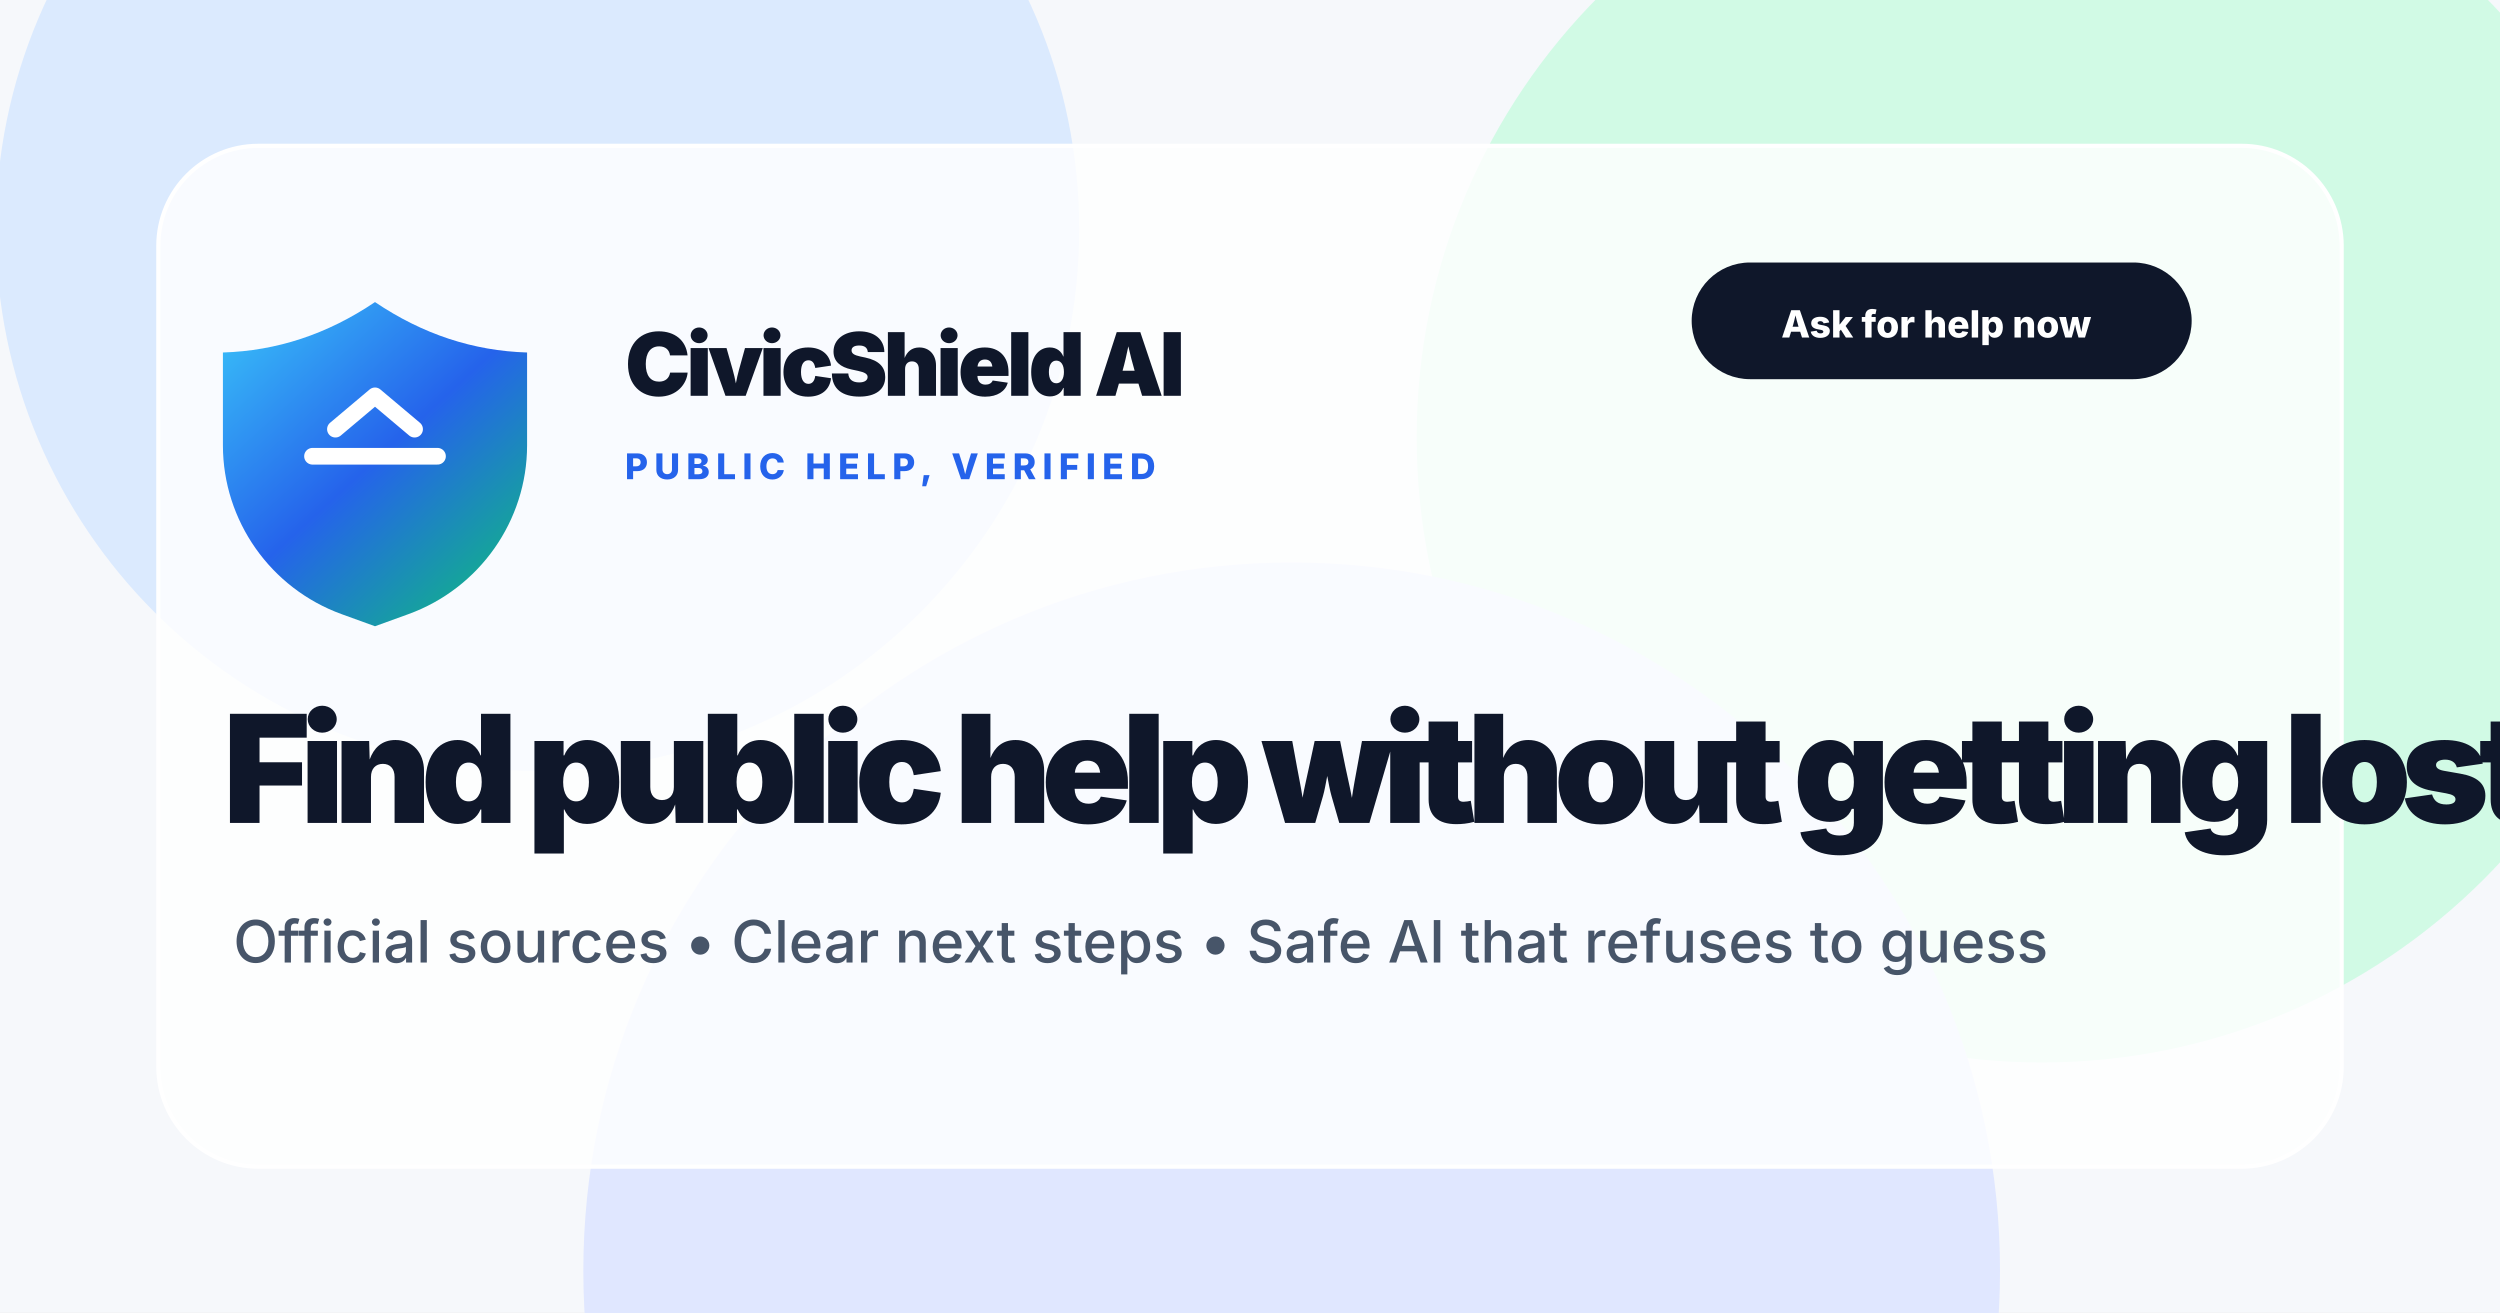
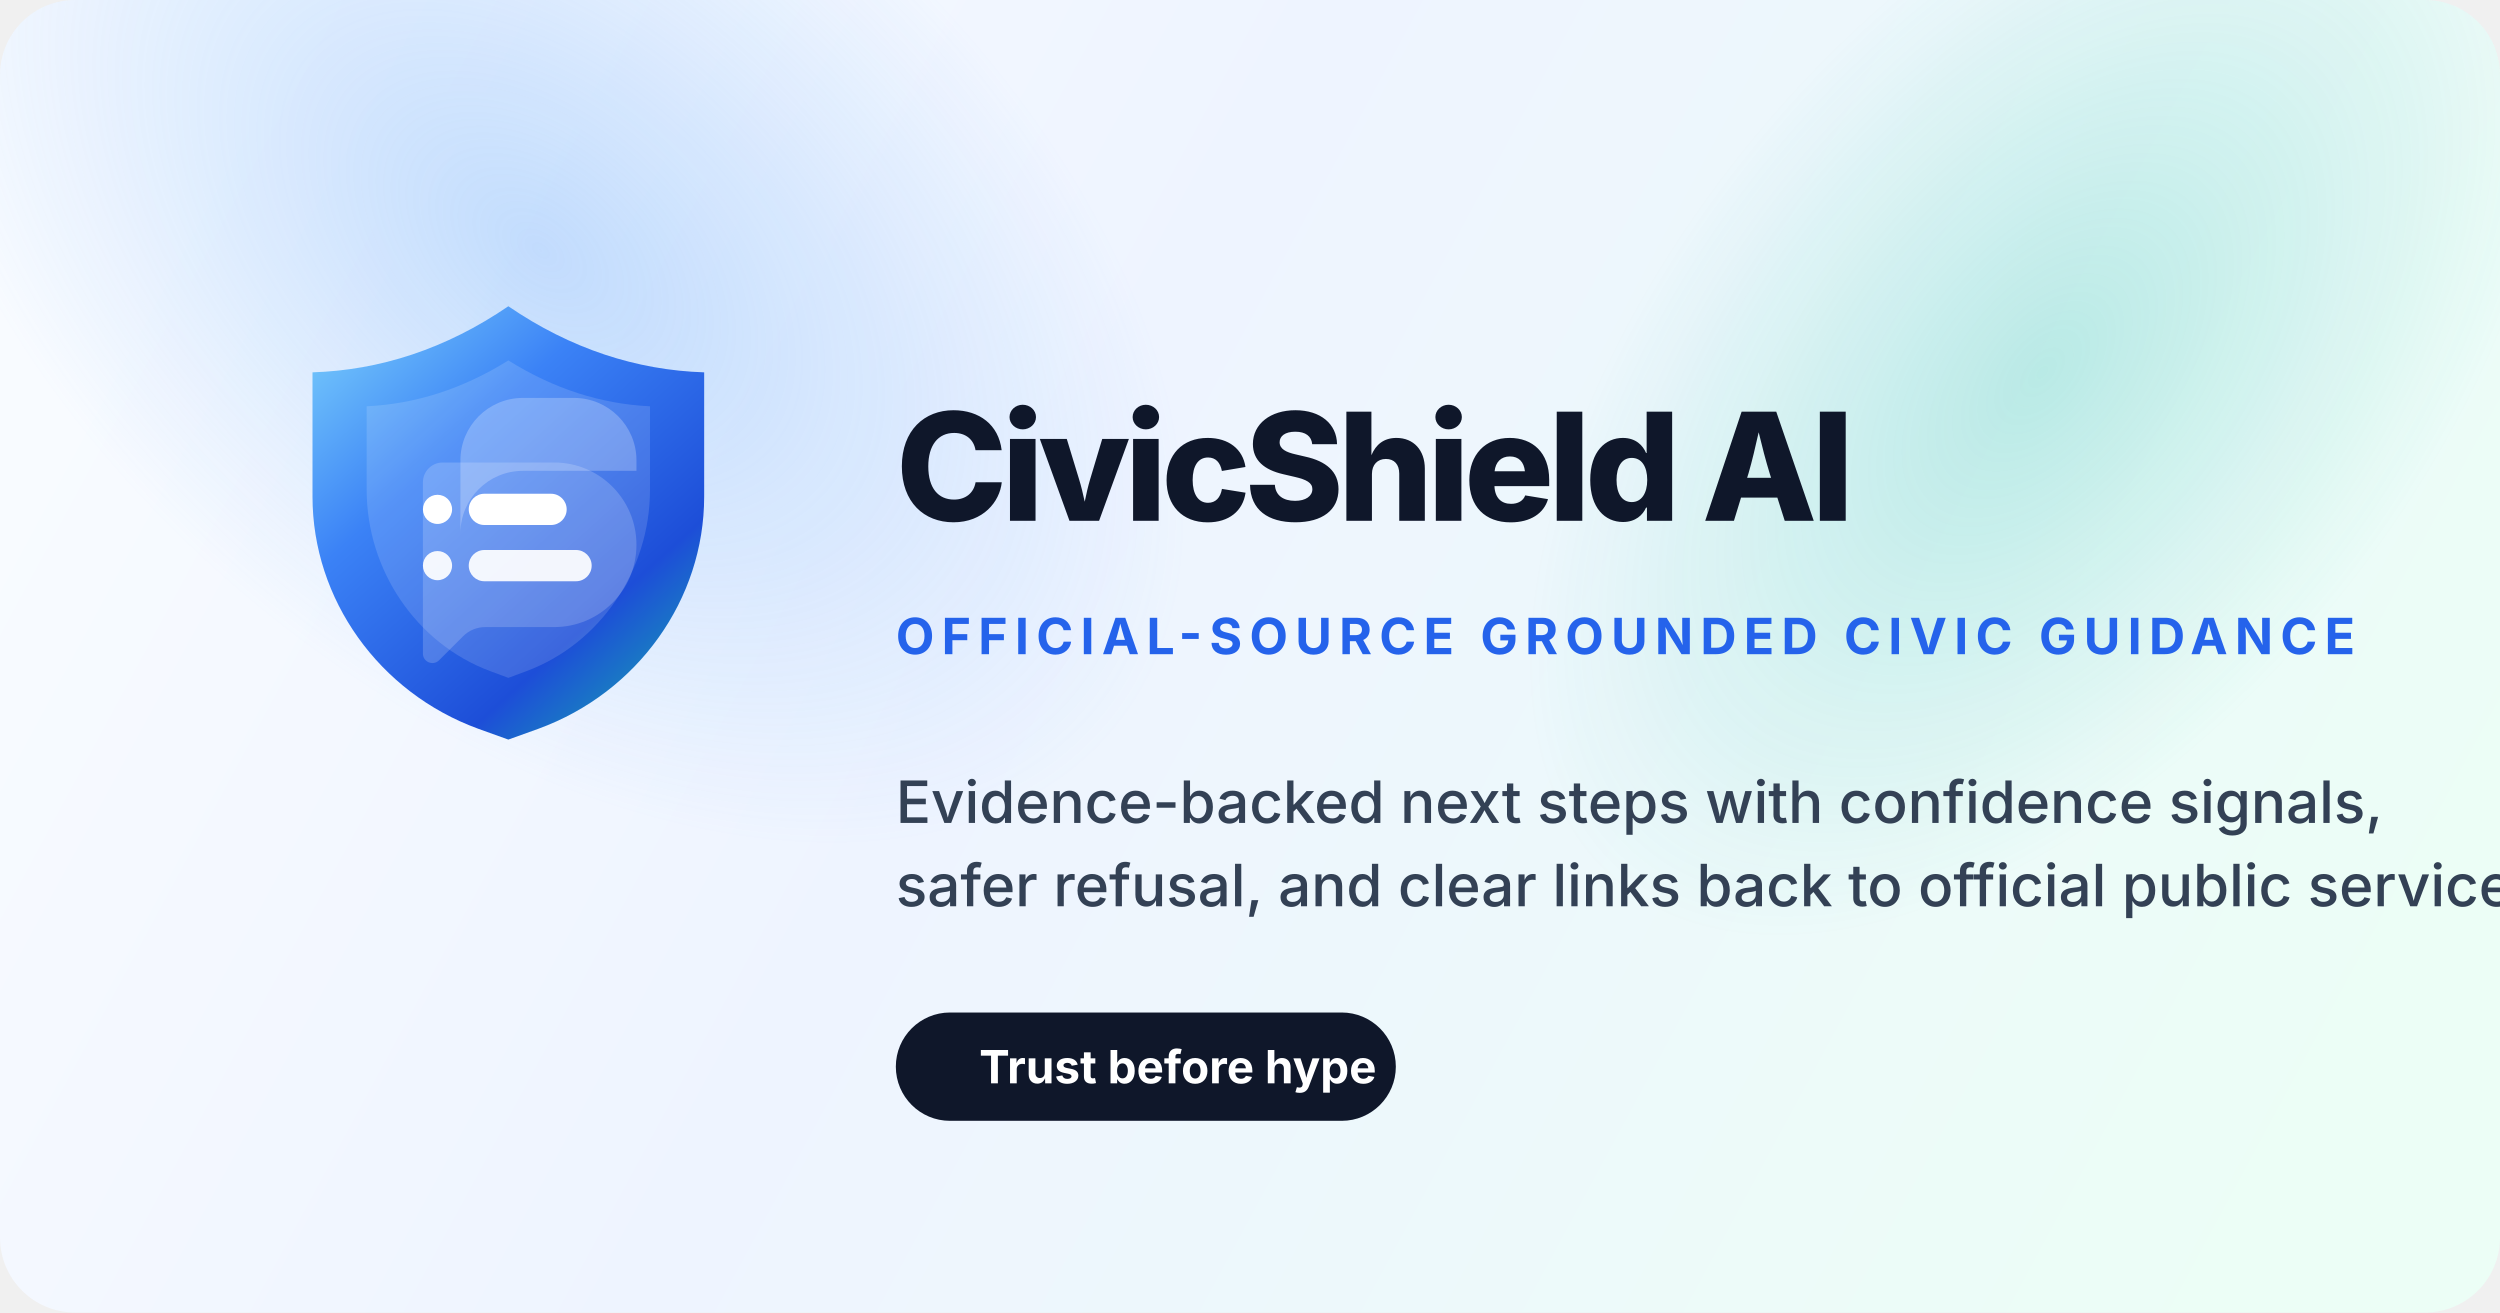
<svg xmlns="http://www.w3.org/2000/svg" width="1200" height="630" viewBox="0 0 1200 630" fill="none">
-   <rect width="1200" height="630" fill="#F6F8FB" />
-   <circle cx="258" cy="110" r="260" fill="#DBEAFE" />
-   <circle cx="980" cy="210" r="300" fill="#D1FAE5" />
-   <circle cx="620" cy="610" r="340" fill="#E0E7FF" />
-   <rect x="76" y="70" width="1048" height="490" rx="48" fill="white" fill-opacity="0.82" stroke="white" stroke-width="2" />
-   <path d="M180 145C203 160.5 227.2 168.4 253 169.2V213.8C253 249.9 230.2 282.4 196 294.8L180 300.6L164 294.8C129.8 282.4 107 249.9 107 213.8V169.2C132.8 168.4 157 160.5 180 145Z" fill="url(#shield)" />
-   <path d="M150 219H210" stroke="white" stroke-width="8" stroke-linecap="round" />
-   <path d="M161 206L180 190L199 206" stroke="white" stroke-width="8" stroke-linecap="round" stroke-linejoin="round" />
-   <text x="300" y="190" fill="#0F172A" font-family="Inter, ui-sans-serif, system-ui, sans-serif" font-size="42" font-weight="850" letter-spacing="-2">CivicShield AI</text>
-   <text x="300" y="230" fill="#2563EB" font-family="Inter, ui-sans-serif, system-ui, sans-serif" font-size="17" font-weight="800" letter-spacing="3">PUBLIC HELP, VERIFIED</text>
-   <text x="107" y="395" fill="#0F172A" font-family="Inter, ui-sans-serif, system-ui, sans-serif" font-size="72" font-weight="900" letter-spacing="-5">Find public help without getting lost.</text>
-   <text x="112" y="462" fill="#475569" font-family="Inter, ui-sans-serif, system-ui, sans-serif" font-size="28" font-weight="500">Official sources • Clear next steps • Safe AI that refuses to guess</text>
-   <rect x="812" y="126" width="240" height="56" rx="28" fill="#0F172A" />
-   <text x="855" y="162" fill="white" font-family="Inter, ui-sans-serif, system-ui, sans-serif" font-size="18" font-weight="800">Ask for help now</text>
  <defs>
-     <linearGradient id="shield" x1="115" y1="150" x2="245" y2="292" gradientUnits="userSpaceOnUse">
-       <stop stop-color="#38BDF8" />
-       <stop offset="0.5" stop-color="#2563EB" />
-       <stop offset="1" stop-color="#10B981" />
+     <linearGradient id="bg" x1="90" y1="70" x2="1090" y2="610" gradientUnits="userSpaceOnUse">
+       <stop stop-color="#F8FBFF" />
+       <stop offset="0.4" stop-color="#EEF4FF" />
+       <stop offset="1" stop-color="#ECFEF6" />
    </linearGradient>
+     <radialGradient id="orb1" cx="0" cy="0" r="1" gradientUnits="userSpaceOnUse" gradientTransform="translate(260 120) rotate(40) scale(360 220)">
+       <stop stop-color="#60A5FA" stop-opacity="0.34" />
+       <stop offset="1" stop-color="#60A5FA" stop-opacity="0" />
+     </radialGradient>
+     <radialGradient id="orb2" cx="0" cy="0" r="1" gradientUnits="userSpaceOnUse" gradientTransform="translate(980 180) rotate(130) scale(320 180)">
+       <stop stop-color="#14B8A6" stop-opacity="0.24" />
+       <stop offset="1" stop-color="#14B8A6" stop-opacity="0" />
+     </radialGradient>
  </defs>
+   <rect width="1200" height="630" rx="36" fill="url(#bg)" />
+   <rect width="1200" height="630" rx="36" fill="url(#orb1)" />
+   <rect width="1200" height="630" rx="36" fill="url(#orb2)" />
+   <g transform="translate(116 125)">
+     <path d="M128 22C157.957 42.473 189.657 52.701 222 53.725V113.391C222 162.704 190.091 207.396 142.441 224.807L128 230L113.559 224.807C65.909 207.396 34 162.704 34 113.391V53.725C66.343 52.701 98.043 42.473 128 22Z" fill="url(#shieldGrad)" />
+     <defs>
+       <linearGradient id="shieldGrad" x1="34" y1="22" x2="222" y2="230" gradientUnits="userSpaceOnUse">
+         <stop stop-color="#7DD3FC" />
+         <stop offset="0.34" stop-color="#3B82F6" />
+         <stop offset="0.72" stop-color="#1D4ED8" />
+         <stop offset="1" stop-color="#14B8A6" />
+       </linearGradient>
+     </defs>
+     <path d="M128 48C149.814 61.663 172.612 68.92 196 70.02V110.133C196 148.456 172.307 183.896 136.681 197.145L128 200.374L119.319 197.145C83.693 183.896 60 148.456 60 110.133V70.02C83.388 68.92 106.186 61.663 128 48Z" fill="white" fill-opacity="0.14" />
+     <path d="M87 106.5C87 101.253 91.253 97 96.5 97H150C171.815 97 189.5 114.685 189.5 136.5C189.5 158.315 171.815 176 150 176H116.915C112.926 176 109.1 177.585 106.279 180.406L94.743 191.942C91.903 194.782 87 192.771 87 188.754V106.5Z" fill="white" fill-opacity="0.18" />
+     <path d="M105 96C105 79.431 118.431 66 135 66H159.5C176.069 66 189.5 79.431 189.5 96V101H135C118.431 101 105 114.431 105 131V96Z" fill="white" fill-opacity="0.24" />
+     <path d="M109 119.5C109 115.358 112.358 112 116.5 112H148.5C152.642 112 156 115.358 156 119.5C156 123.642 152.642 127 148.5 127H116.5C112.358 127 109 123.642 109 119.5Z" fill="white" />
+     <path d="M109 146.5C109 142.358 112.358 139 116.5 139H160.5C164.642 139 168 142.358 168 146.5C168 150.642 164.642 154 160.5 154H116.5C112.358 154 109 150.642 109 146.5Z" fill="white" fill-opacity="0.92" />
+     <circle cx="94" cy="119.5" r="7" fill="white" />
+     <circle cx="94" cy="146.5" r="7" fill="white" fill-opacity="0.92" />
+   </g>
+   <text x="430" y="250" fill="#0F172A" font-family="Inter, Arial, sans-serif" font-size="72" font-weight="800" letter-spacing="-2.8">CivicShield AI</text>
+   <text x="430" y="314" fill="#2563EB" font-family="Inter, Arial, sans-serif" font-size="24" font-weight="700" letter-spacing="3.5">OFFICIAL-SOURCE GROUNDED CIVIC GUIDANCE</text>
+   <text x="430" y="395" fill="#334155" font-family="Inter, Arial, sans-serif" font-size="28" font-weight="500">Evidence-backed next steps with confidence signals,</text>
+   <text x="430" y="435" fill="#334155" font-family="Inter, Arial, sans-serif" font-size="28" font-weight="500">safer refusal, and clear links back to official public services.</text>
+   <rect x="430" y="486" width="240" height="52" rx="26" fill="#0F172A" />
+   <text x="470" y="520" fill="white" font-family="Inter, Arial, sans-serif" font-size="22" font-weight="700">Trust before hype</text>
</svg>
